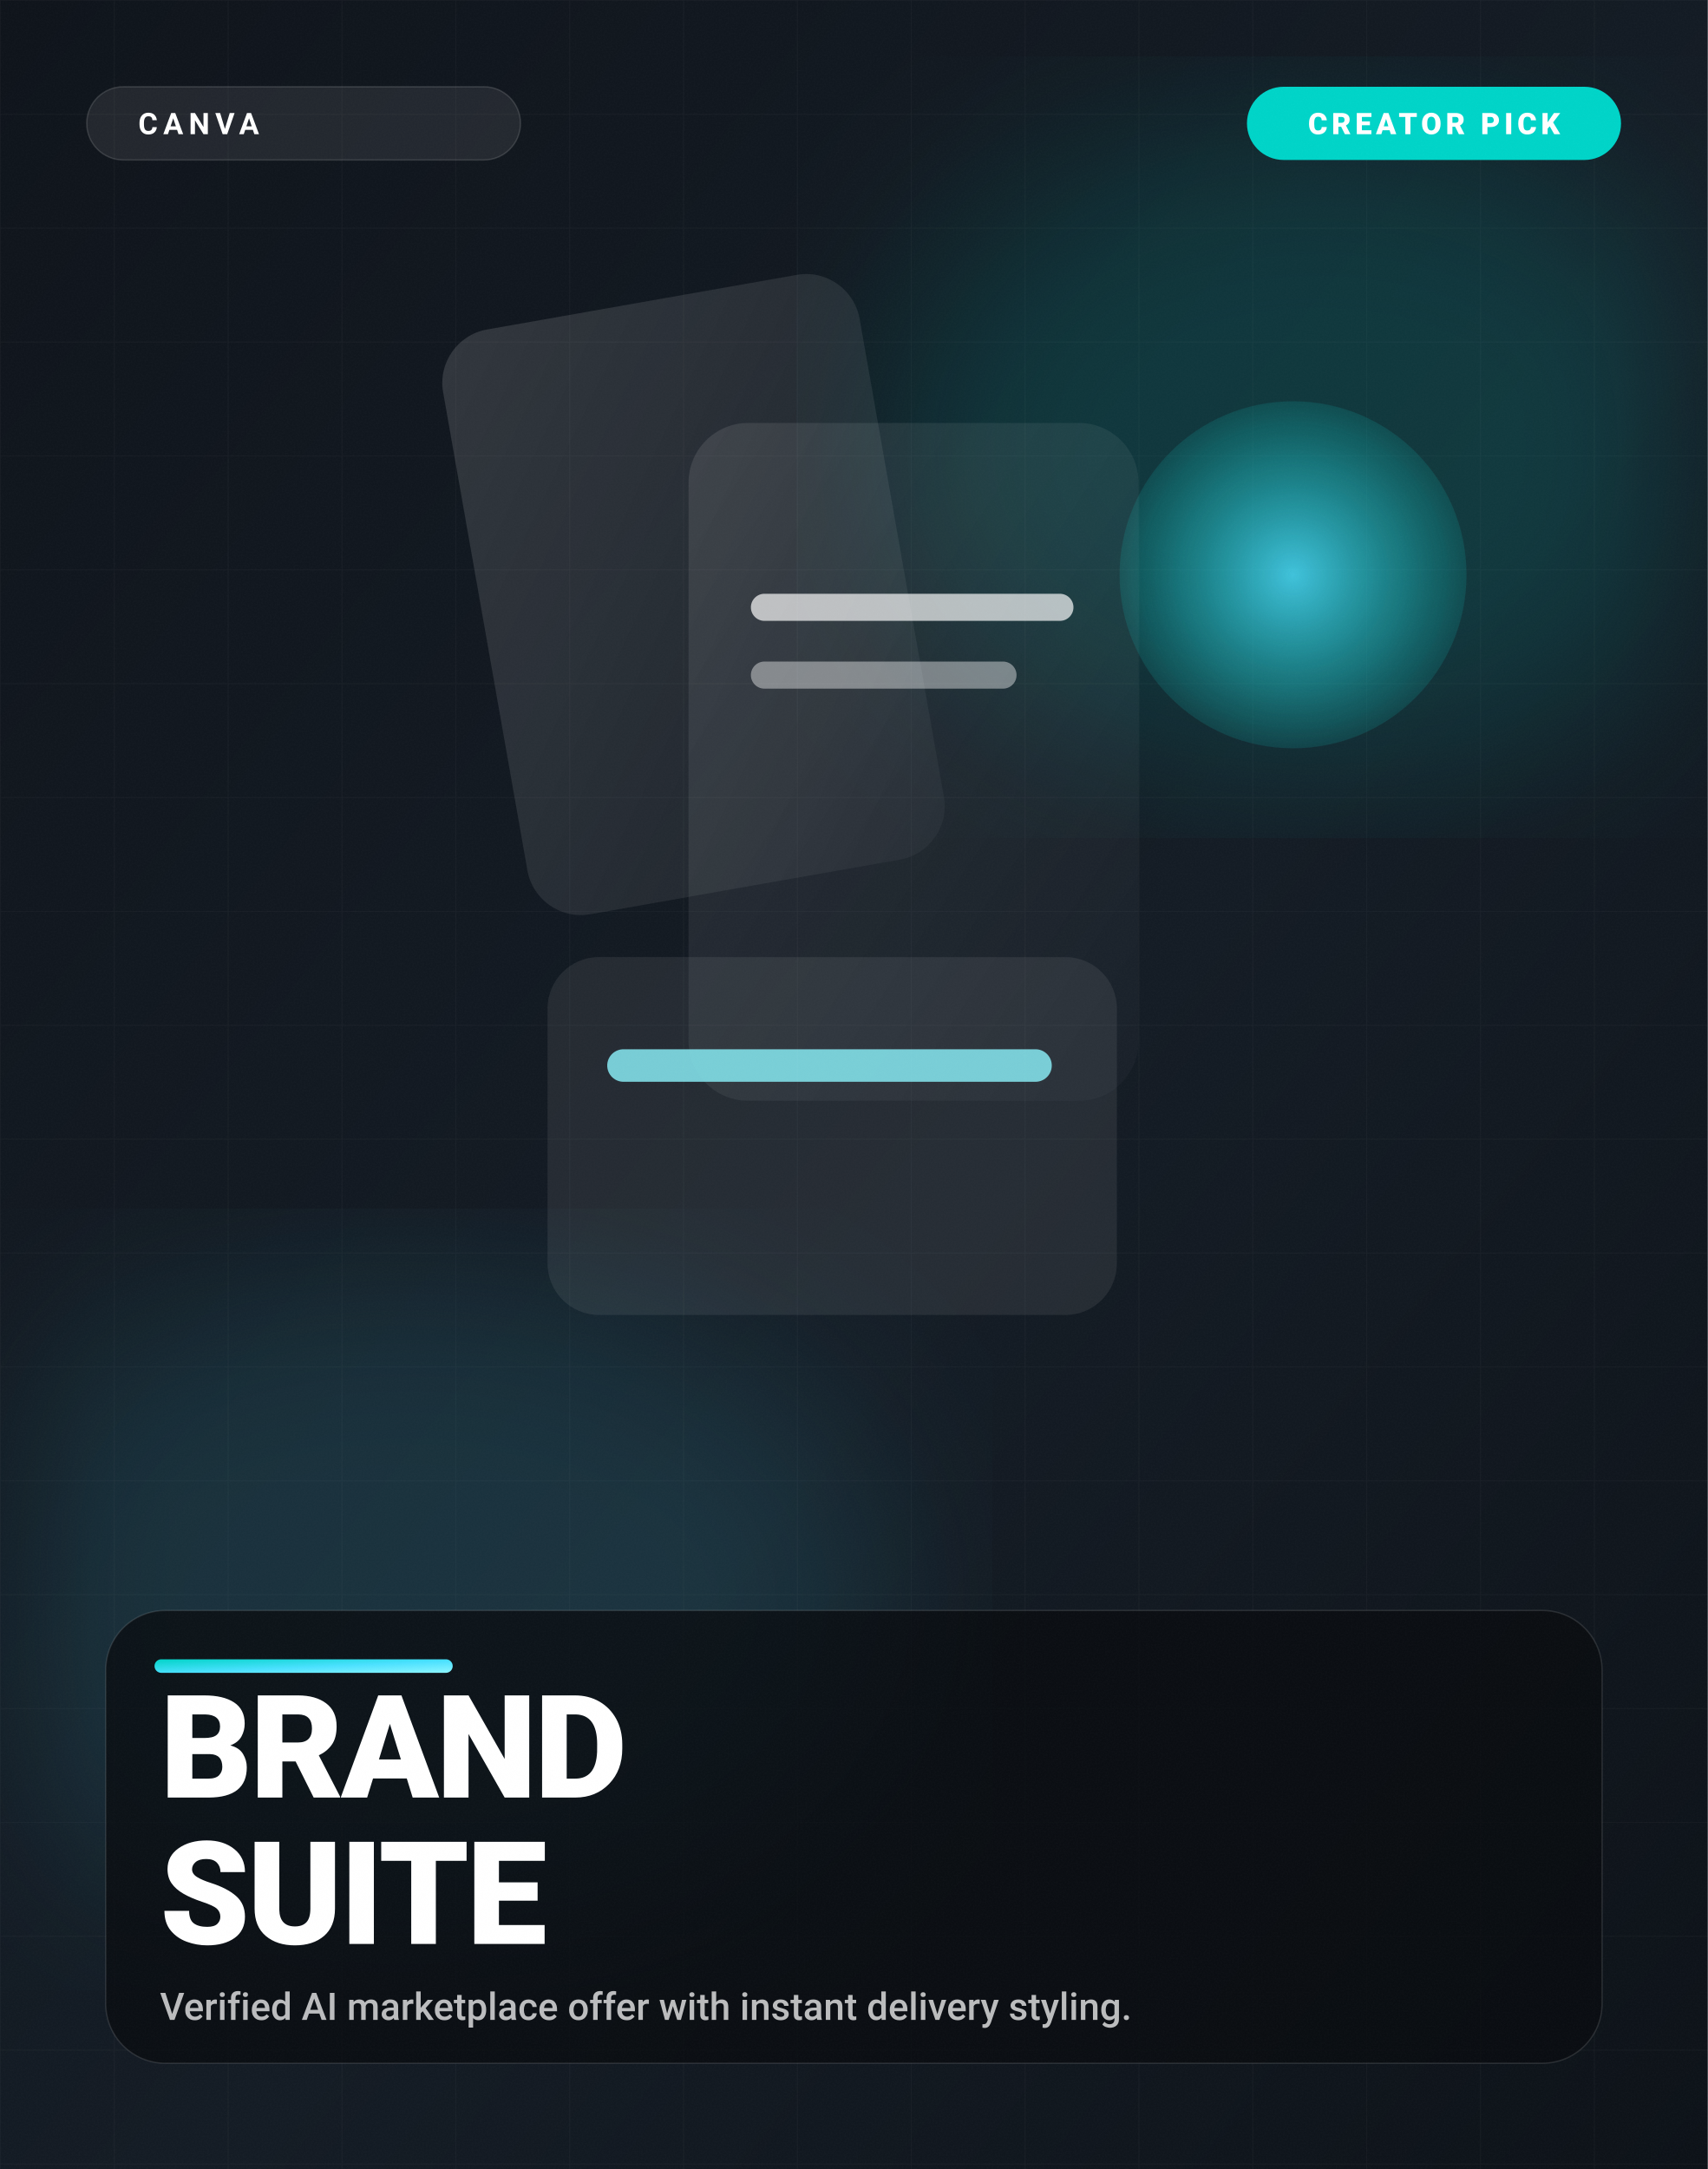
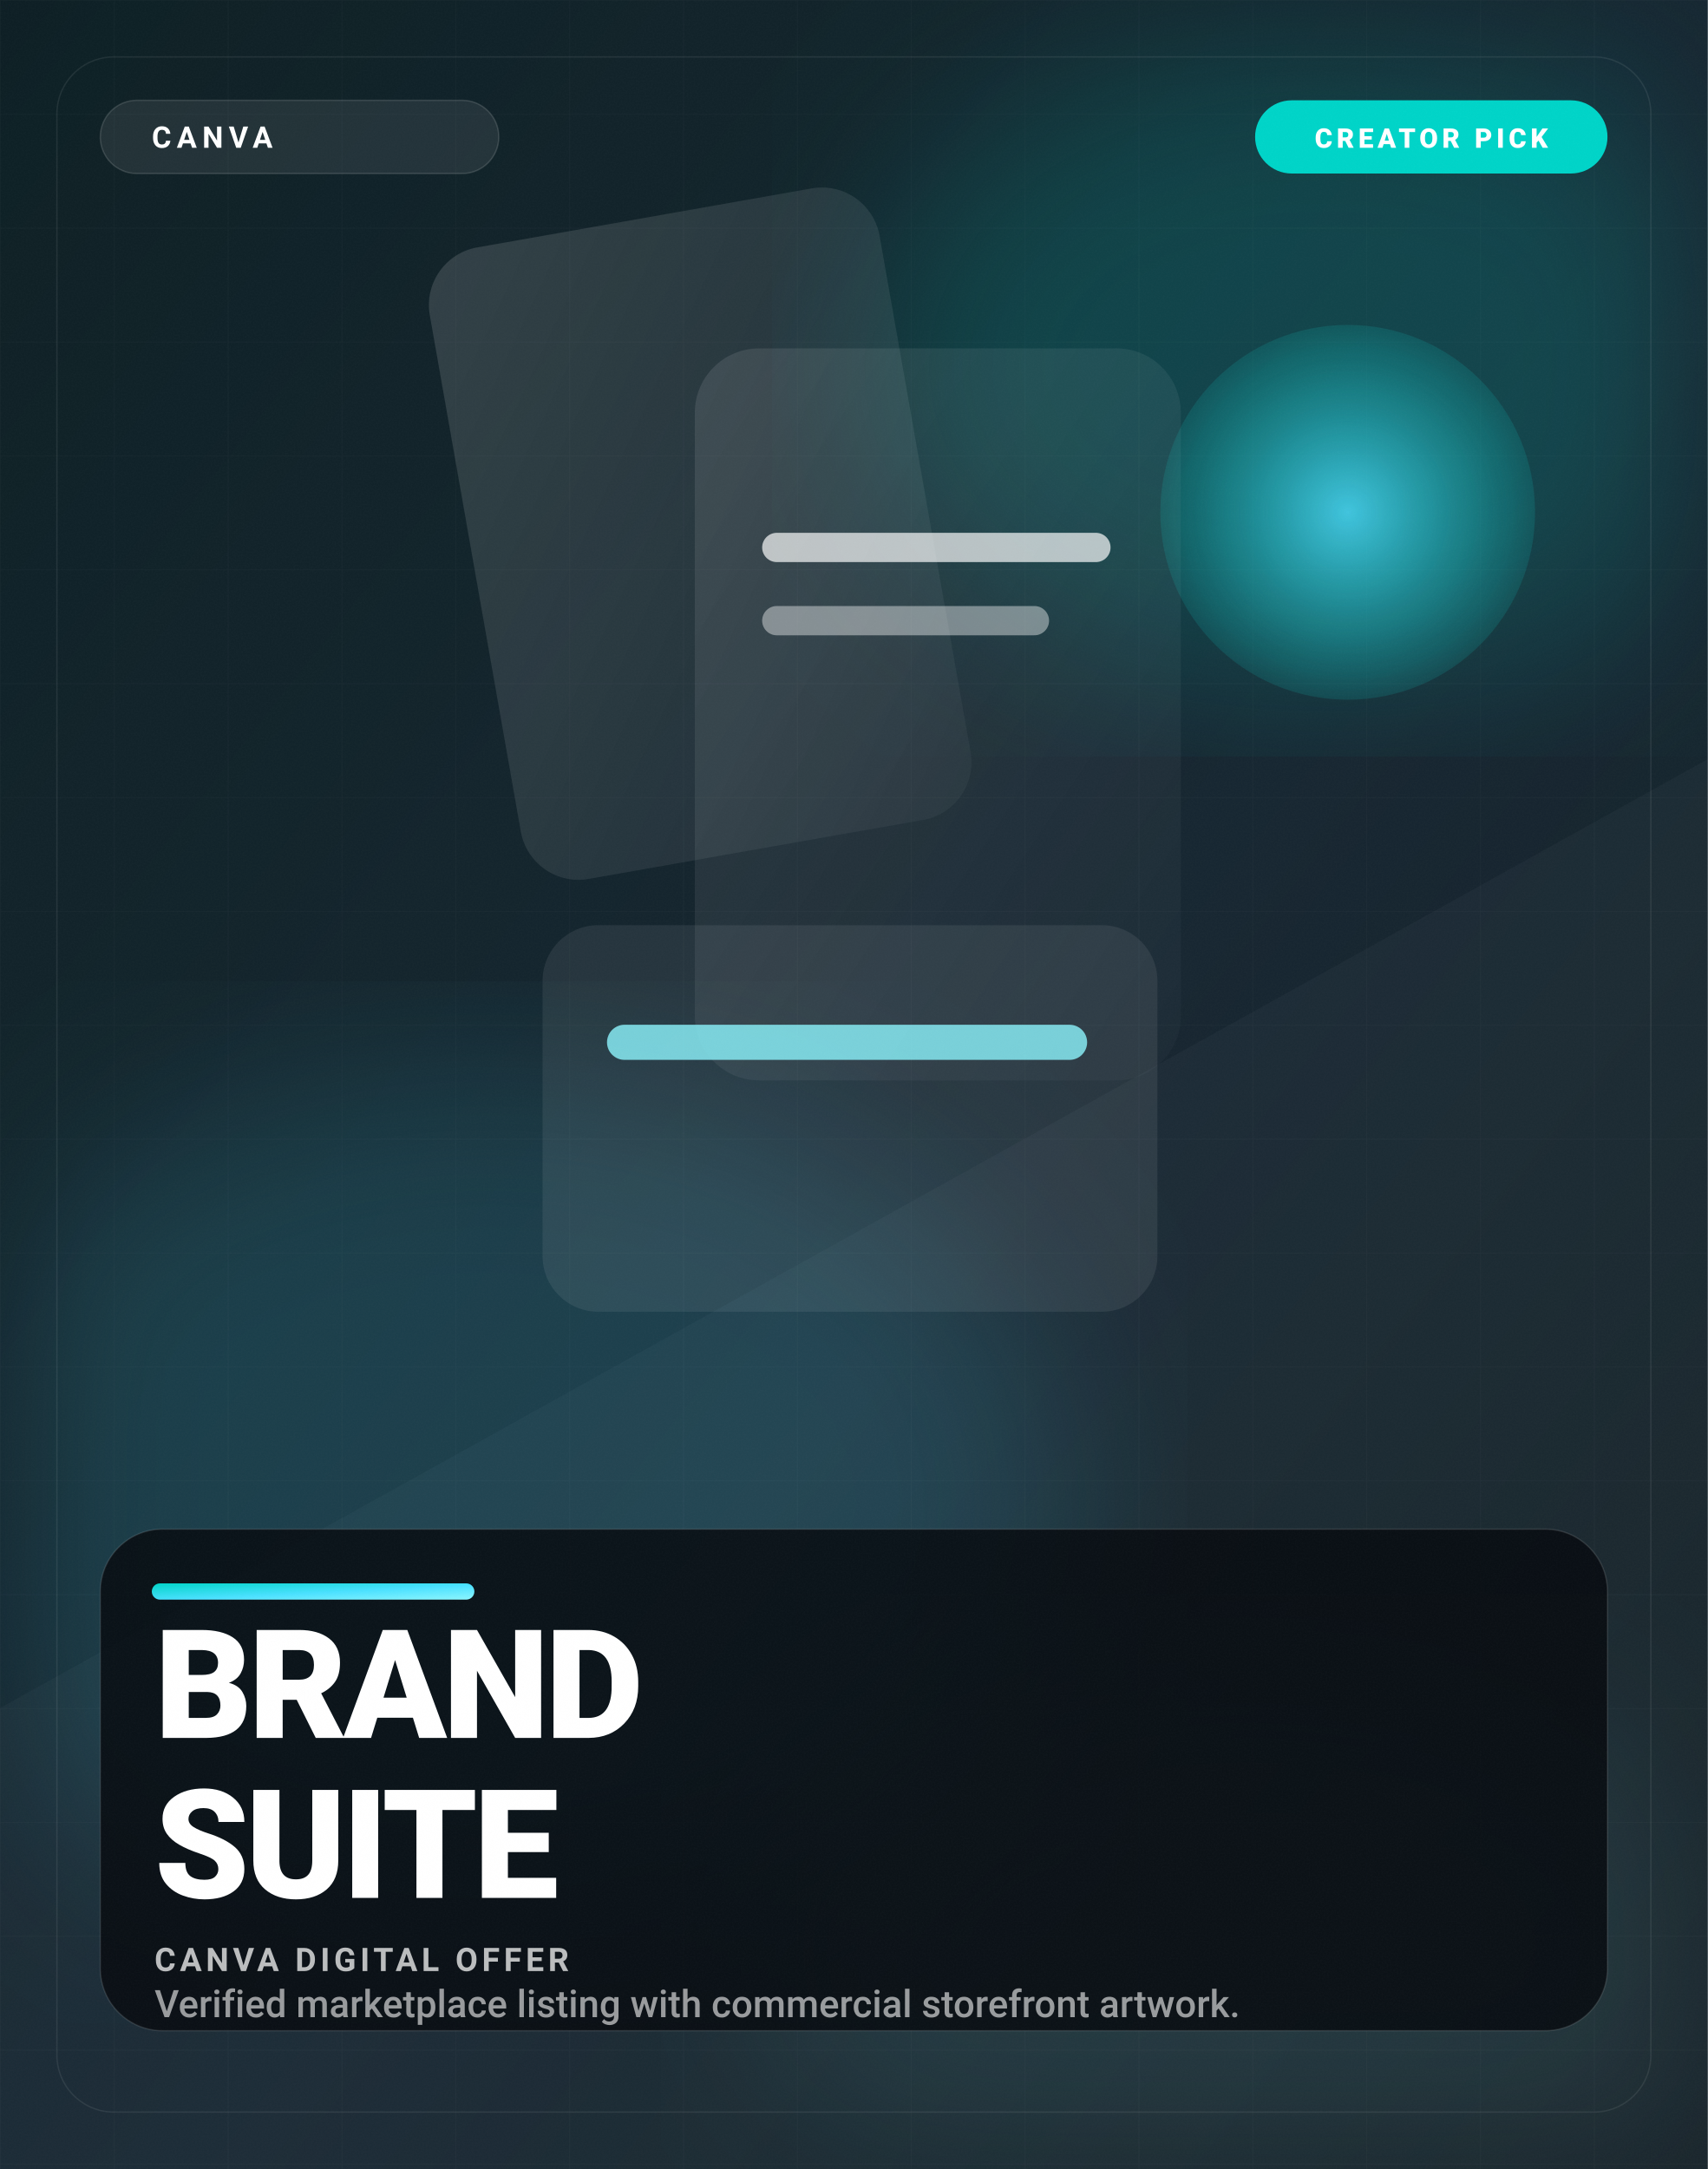
<svg xmlns="http://www.w3.org/2000/svg" viewBox="0 0 1260 1600" role="img" aria-label="BRAND SUITE product cover">
  <defs>
    <linearGradient id="bgposter8" x1="0" y1="0" x2="1" y2="1">
      <stop offset="0%" stop-color="#0f141b" />
      <stop offset="56%" stop-color="#141c25" />
      <stop offset="100%" stop-color="#0d1218" />
    </linearGradient>
    <linearGradient id="accentposter8" x1="0" y1="0" x2="1" y2="1">
      <stop offset="0%" stop-color="#00d4c8" />
      <stop offset="55%" stop-color="#4be1ff" />
      <stop offset="100%" stop-color="#8cf6ff" />
    </linearGradient>
    <linearGradient id="glassA" x1="0" y1="0" x2="1" y2="1">
      <stop offset="0%" stop-color="rgba(255,255,255,.14)" />
      <stop offset="100%" stop-color="rgba(255,255,255,.04)" />
    </linearGradient>
    <linearGradient id="glassB" x1="0" y1="0" x2="1" y2="1">
      <stop offset="0%" stop-color="rgba(255,255,255,.1)" />
      <stop offset="100%" stop-color="rgba(255,255,255,.02)" />
    </linearGradient>
    <radialGradient id="orbA" cx="50%" cy="50%" r="60%">
      <stop offset="0%" stop-color="#4be1ff" stop-opacity=".95" />
      <stop offset="100%" stop-color="#00d4c8" stop-opacity="0" />
    </radialGradient>
    <linearGradient id="panelLine" x1="0" y1="0" x2="1" y2="0">
      <stop offset="0%" stop-color="#00d4c8" />
      <stop offset="50%" stop-color="#4be1ff" />
      <stop offset="100%" stop-color="#8cf6ff" />
    </linearGradient>
    <pattern id="gridposter8" width="84" height="84" patternUnits="userSpaceOnUse">
      <path d="M84 0H0V84" fill="none" stroke="rgba(255,255,255,.06)" stroke-width="1" />
    </pattern>
    <filter id="noiseposter8" x="-20%" y="-20%" width="140%" height="140%">
      <feTurbulence type="fractalNoise" baseFrequency="0.8" numOctaves="2" stitchTiles="stitch" />
      <feColorMatrix type="saturate" values="0" />
      <feComponentTransfer>
        <feFuncA type="table" tableValues="0 0 .07 .1" />
      </feComponentTransfer>
    </filter>
    <filter id="blurposter8">
      <feGaussianBlur stdDeviation="70" />
    </filter>
  </defs>
  <rect width="1260" height="1600" fill="url(#bgposter8)" />
-   <rect width="1260" height="1600" fill="url(#gridposter8)" opacity=".6" />
-   <ellipse cx="972" cy="330" rx="320" ry="240" fill="#00d4c8" opacity=".16" filter="url(#blurposter8)" />
-   <ellipse cx="300" cy="1180" rx="360" ry="240" fill="#4be1ff" opacity=".12" filter="url(#blurposter8)" />
-   <g>
+   <rect width="1260" height="1600" fill="url(#gridposter8)" opacity=".44" />
+   <rect width="1260" height="1600" fill="url(#accentposter8)" opacity=".06" />
+   <path d="M0 1260L1260 560V1600H0Z" fill="rgba(255,255,255,.03)" />
+   <ellipse cx="978" cy="270" rx="340" ry="240" fill="#00d4c8" opacity=".18" filter="url(#blurposter8)" />
+   <ellipse cx="360" cy="1108" rx="430" ry="320" fill="#4be1ff" opacity=".14" filter="url(#blurposter8)" />
+   <ellipse cx="920" cy="1440" rx="360" ry="220" fill="#8cf6ff" opacity=".08" filter="url(#blurposter8)" />
+   <g transform="translate(-36 -80) scale(1.08)">
    <g opacity="0.97">
      <rect x="320" y="250" width="312" height="438" rx="40" fill="url(#glassA)" transform="rotate(-10 320 250)" />
      <rect x="508" y="312" width="332" height="500" rx="44" fill="url(#glassB)" />
      <rect x="404" y="706" width="420" height="264" rx="38" fill="#ffffff" opacity=".08" />
      <circle cx="954" cy="424" r="128" fill="url(#orbA)" opacity=".88" />
      <path d="M564 448h218" stroke="#fff" stroke-width="20" stroke-linecap="round" opacity=".7" />
      <path d="M564 498h176" stroke="#fff" stroke-width="20" stroke-linecap="round" opacity=".42" />
      <path d="M460 786h304" stroke="#8cf6ff" stroke-width="24" stroke-linecap="round" opacity=".82" />
    </g>
  </g>
-   <rect x="64" y="64" width="320" height="54" rx="27" fill="rgba(255,255,255,.08)" stroke="rgba(255,255,255,.14)" />
-   <text x="102" y="99" fill="#ffffff" font-size="22" font-family="Roboto, Arial, sans-serif" font-weight="700" letter-spacing="4">CANVA</text>
-   <rect x="920" y="64" width="276" height="54" rx="27" fill="#00d4c8" />
-   <text x="1058" y="99" fill="#ffffff" text-anchor="middle" font-size="22" font-family="Roboto, Arial, sans-serif" font-weight="800" letter-spacing="3">CREATOR PICK</text>
-   <g transform="translate(78 1188)">
-     <rect width="1104" height="334" rx="44" fill="rgba(9,12,16,.78)" stroke="rgba(255,255,255,.12)" />
-     <rect x="36" y="36" width="220" height="10" rx="5" fill="url(#accentposter8)" />
-     <text x="40" y="138" fill="#ffffff" font-size="106" font-family="Roboto, Arial, sans-serif" font-weight="900" letter-spacing="-2">BRAND</text>
-     <text x="40" y="246" fill="#ffffff" font-size="106" font-family="Roboto, Arial, sans-serif" font-weight="900" letter-spacing="-2">SUITE</text>
-     <text x="40" y="302" fill="rgba(255,255,255,.72)" font-size="28" font-family="Roboto, Arial, sans-serif" font-weight="500">Verified AI marketplace offer with instant delivery styling.</text>
+   <rect x="42" y="42" width="1176" height="1516" rx="42" fill="none" stroke="rgba(255,255,255,.08)" />
+   <rect x="74" y="74" width="294" height="54" rx="27" fill="rgba(255,255,255,.08)" stroke="rgba(255,255,255,.14)" />
+   <text x="112" y="109" fill="#ffffff" font-size="22" font-family="Roboto, Arial, sans-serif" font-weight="700" letter-spacing="4">CANVA</text>
+   <rect x="926" y="74" width="260" height="54" rx="27" fill="#00d4c8" />
+   <text x="1056" y="109" fill="#ffffff" text-anchor="middle" font-size="20" font-family="Roboto, Arial, sans-serif" font-weight="800" letter-spacing="3">CREATOR PICK</text>
+   <g transform="translate(74 1128)">
+     <rect width="1112" height="370" rx="46" fill="rgba(8,11,16,.84)" stroke="rgba(255,255,255,.12)" />
+     <rect x="38" y="40" width="238" height="12" rx="6" fill="url(#accentposter8)" />
+     <text x="40" y="154" fill="#ffffff" font-size="112" font-family="Roboto, Arial, sans-serif" font-weight="900" letter-spacing="-3">BRAND</text>
+     <text x="40" y="272" fill="#ffffff" font-size="112" font-family="Roboto, Arial, sans-serif" font-weight="900" letter-spacing="-3">SUITE</text>
+     <text x="40" y="326" fill="rgba(255,255,255,.72)" font-size="24" font-family="Roboto, Arial, sans-serif" font-weight="700" letter-spacing="3">CANVA DIGITAL OFFER</text>
+     <text x="40" y="360" fill="rgba(255,255,255,.58)" font-size="28" font-family="Roboto, Arial, sans-serif" font-weight="500">Verified marketplace listing with commercial storefront artwork.</text>
  </g>
  <rect width="1260" height="1600" filter="url(#noiseposter8)" opacity=".18" />
</svg>
